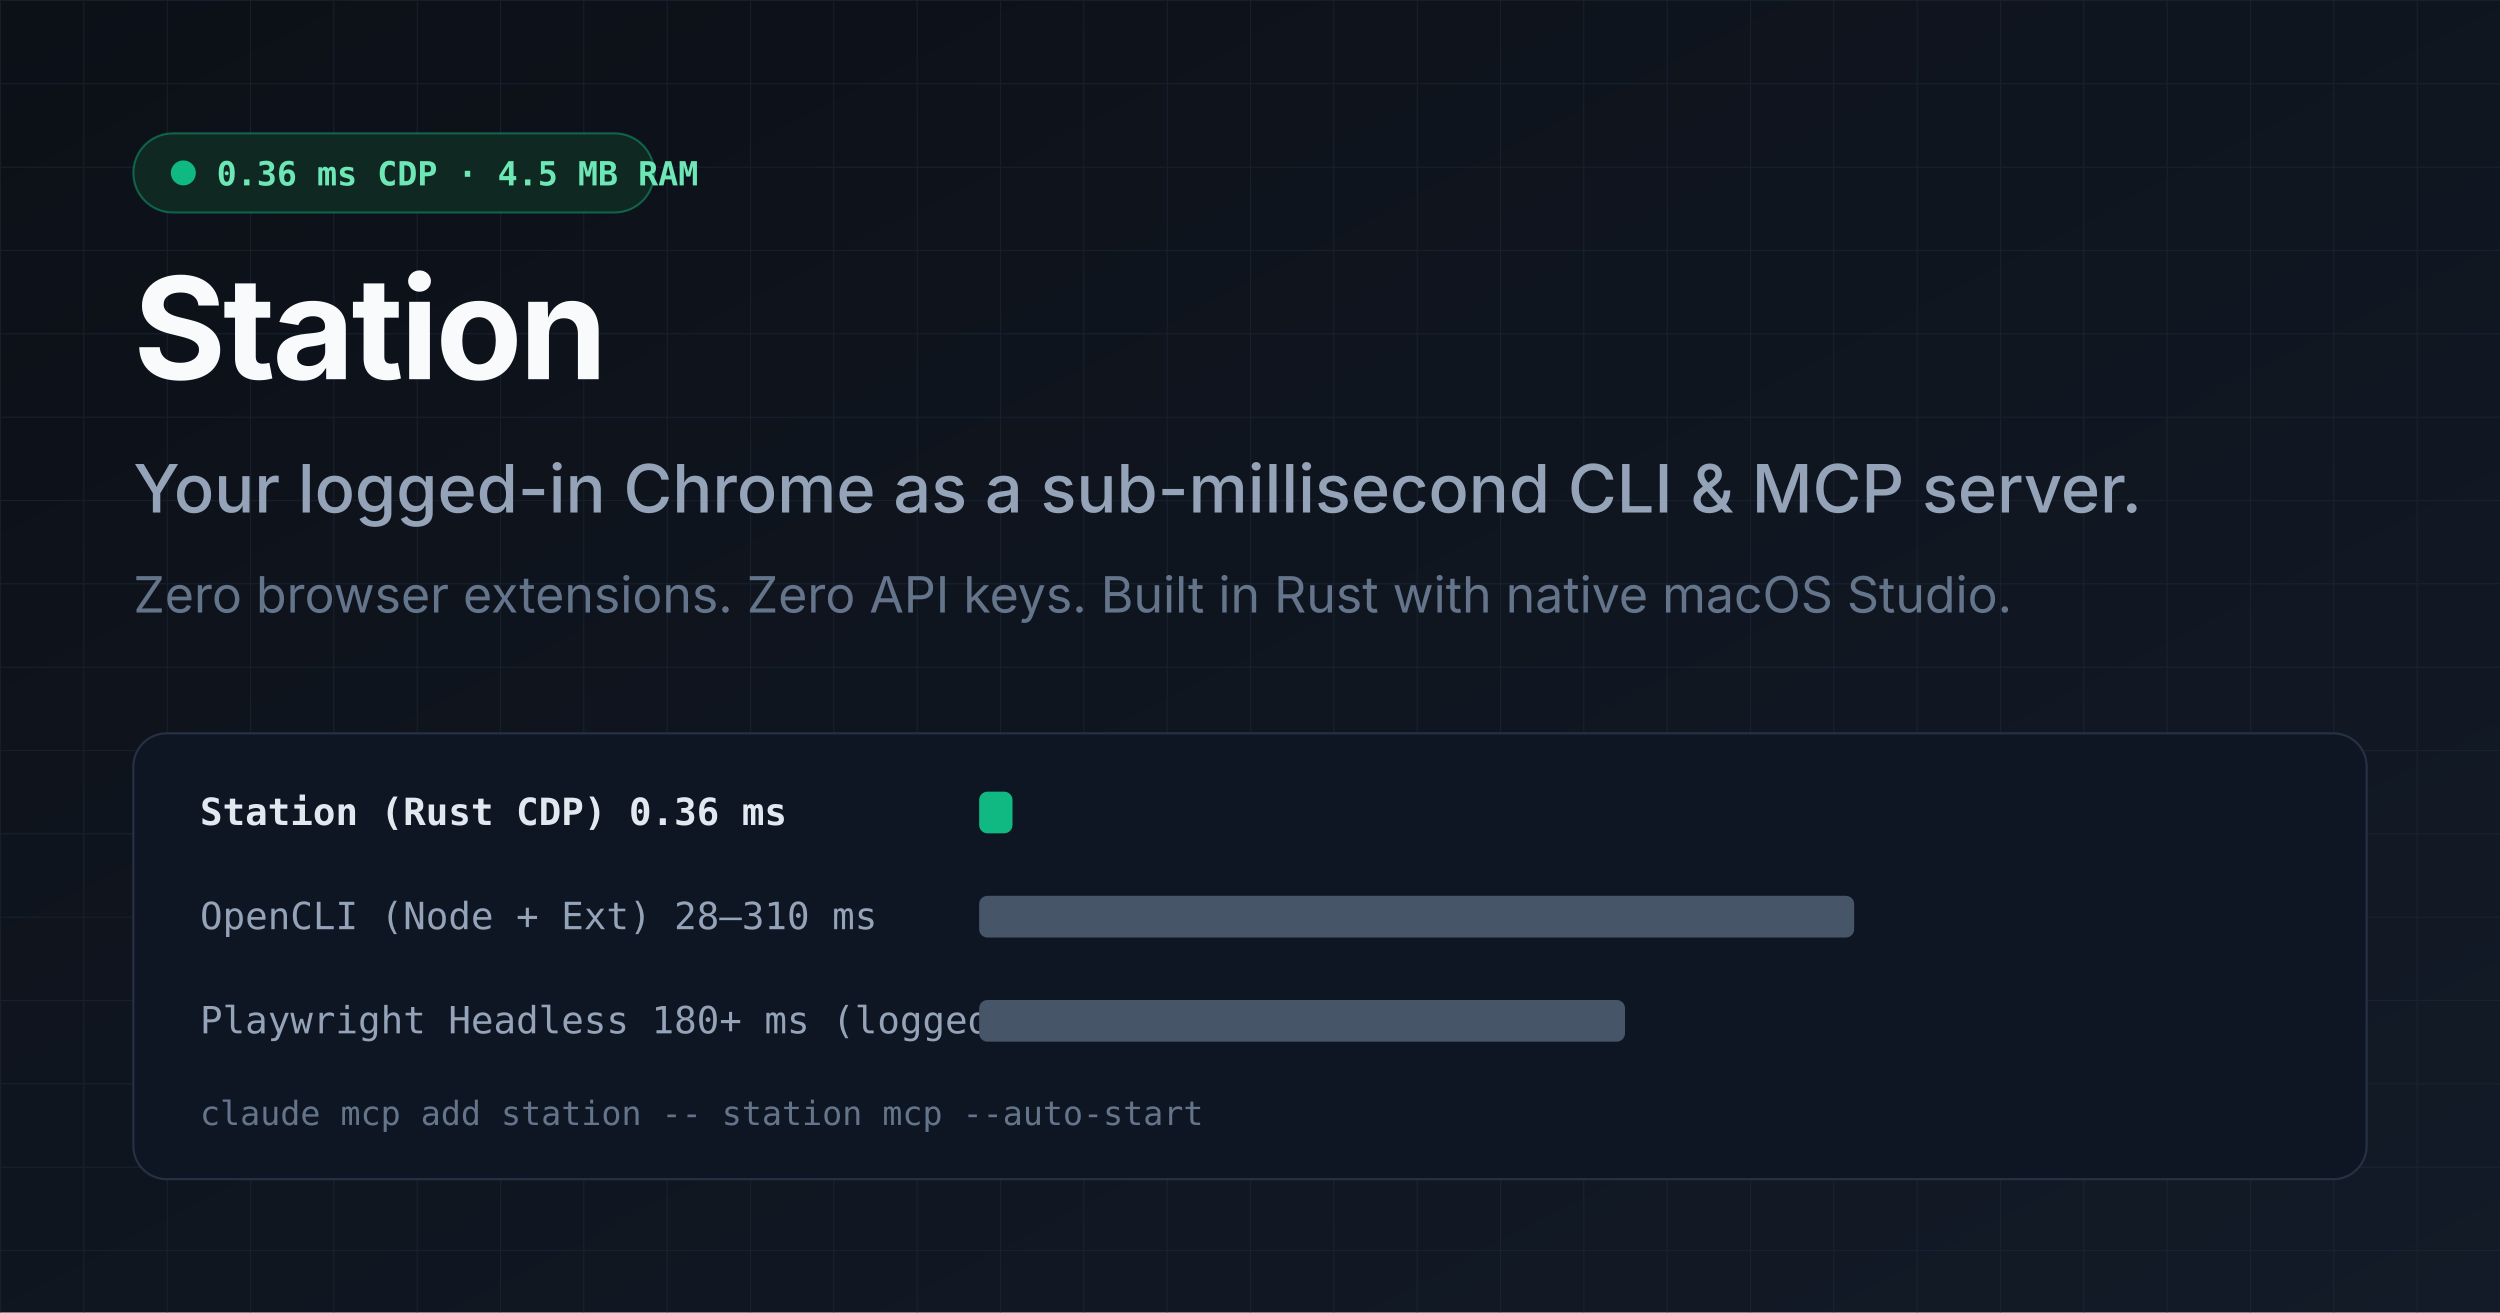
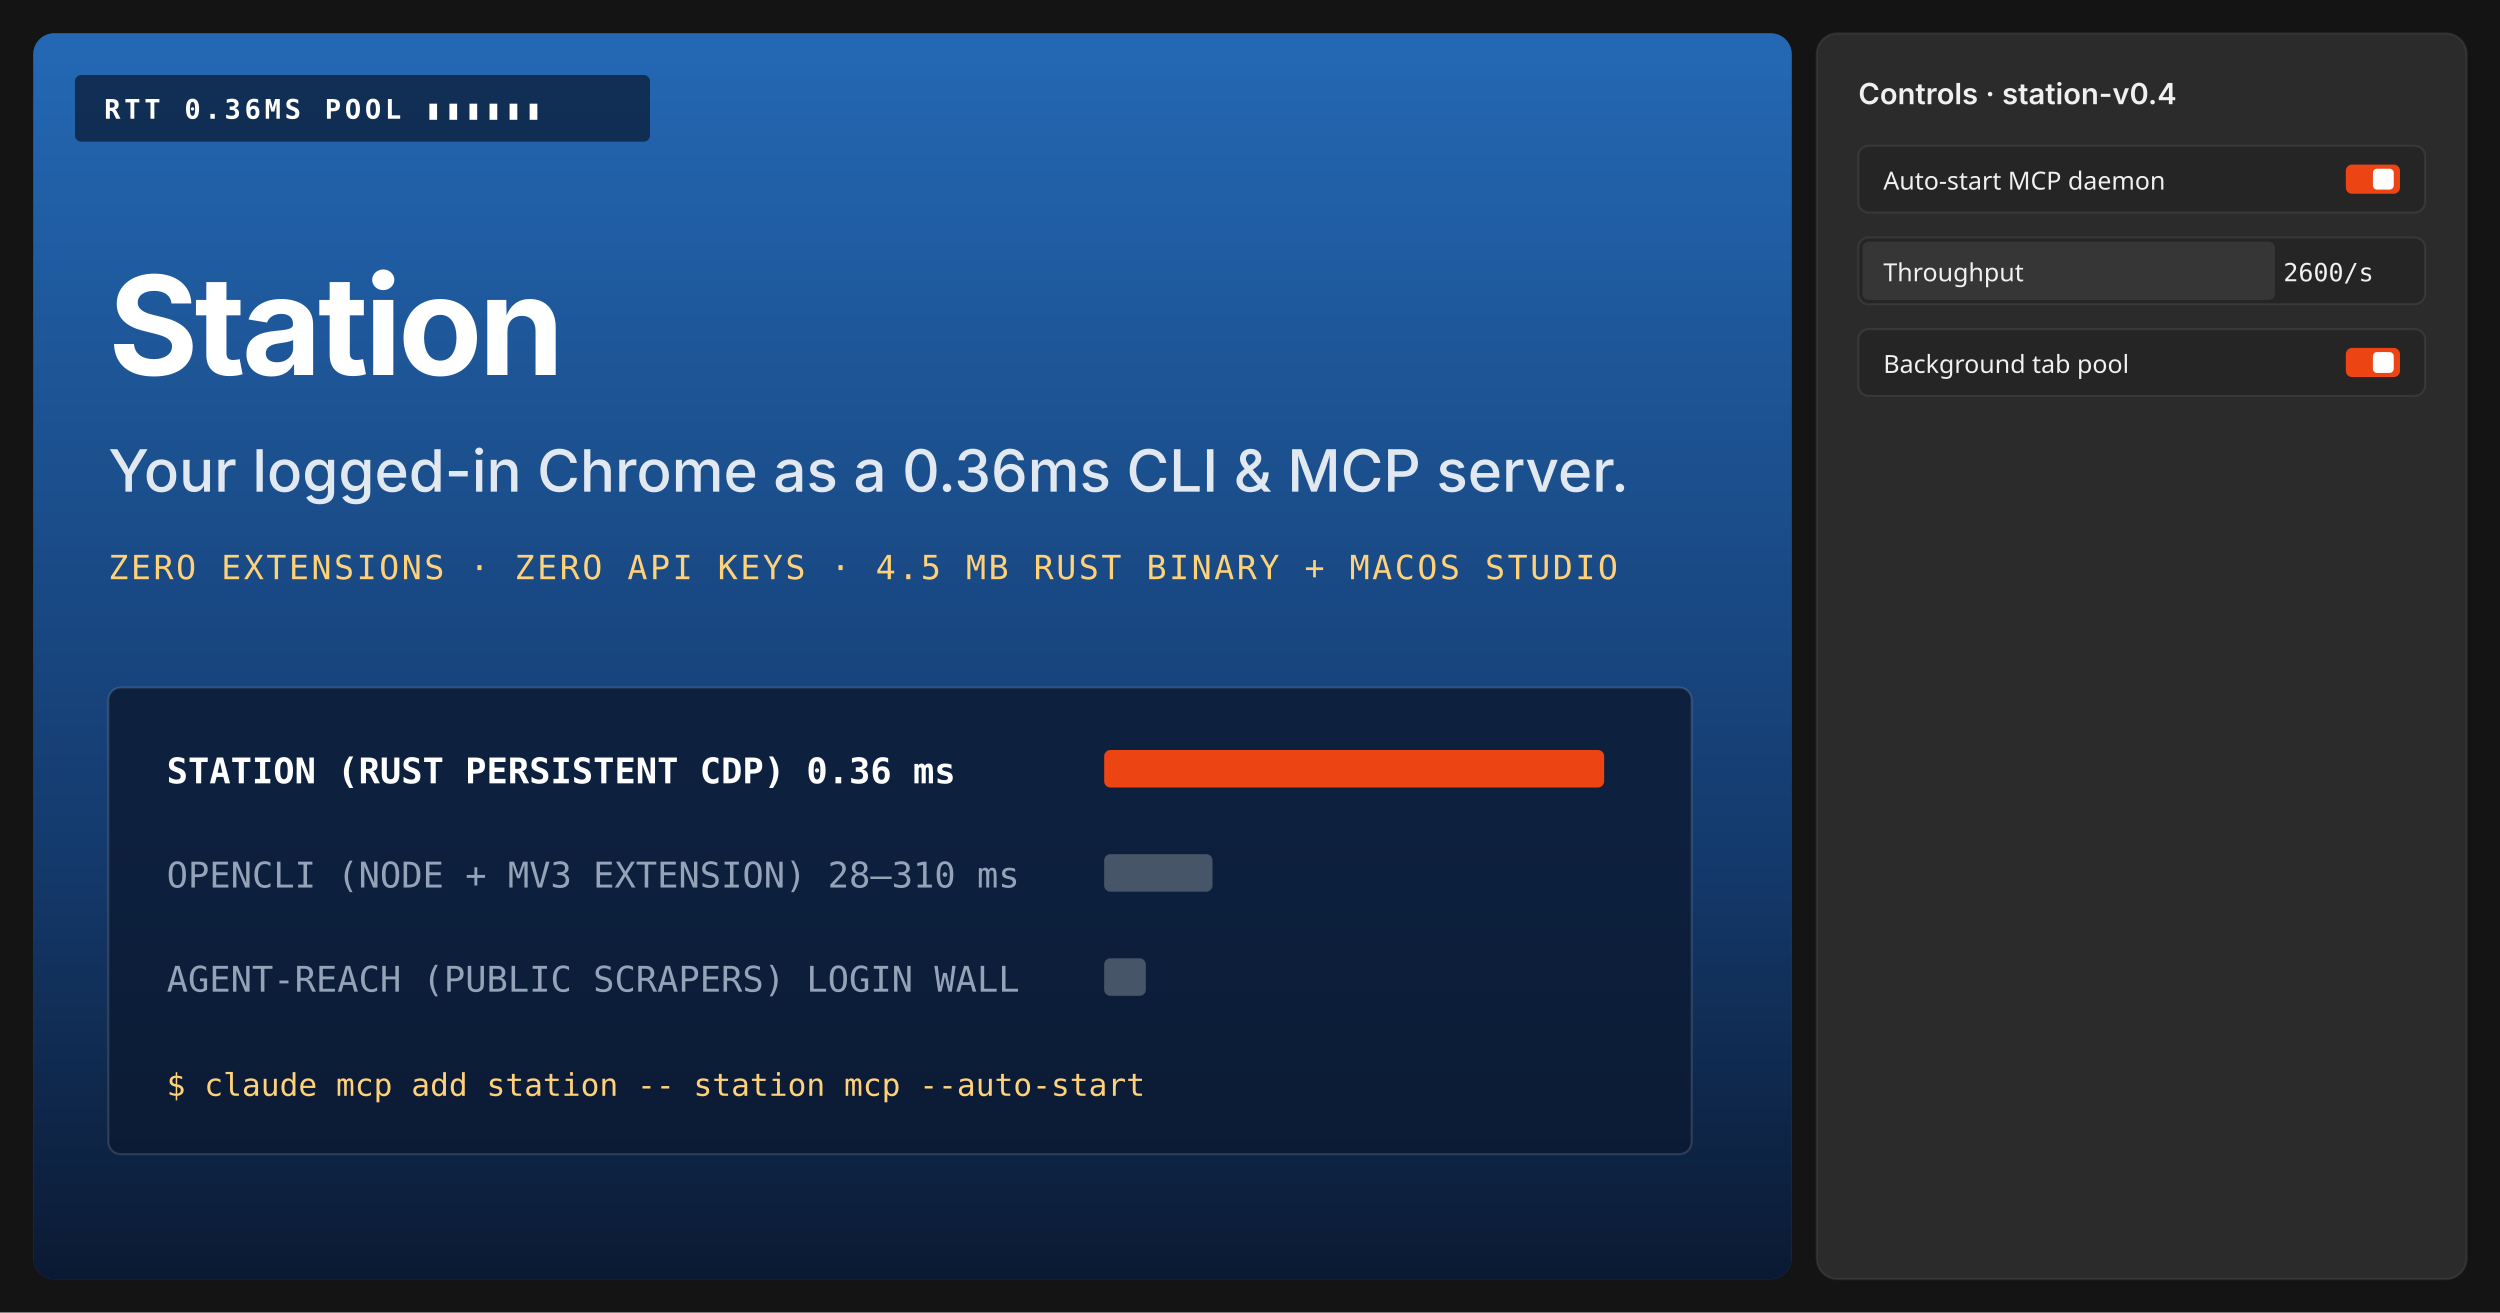
- <svg xmlns="http://www.w3.org/2000/svg" width="1200" height="630" viewBox="0 0 1200 630" role="img" aria-label="Station — 0.36ms Rust Browser Daemon &amp; Native MCP Server">
+ <svg xmlns="http://www.w3.org/2000/svg" width="1200" height="630" viewBox="0 0 1200 630" role="img" aria-label="Station — 0.36ms Rust Browser CLI &amp; Native MCP Workbench">
+   <rect width="1200" height="630" fill="#141414" />
+   <rect x="16" y="16" width="844" height="598" rx="10" fill="#184A8C" />
+   <rect x="16" y="16" width="844" height="598" rx="10" fill="url(#skyGrad)" />
+   <rect x="872" y="16" width="312" height="598" rx="10" fill="#2B2B2B" stroke="#F0F0F0" stroke-opacity="0.08" />
  <defs>
-     <linearGradient id="bg" x1="0" y1="0" x2="1" y2="1">
-       <stop offset="0%" stop-color="#0C1017" />
-       <stop offset="100%" stop-color="#131B28" />
+     <linearGradient id="skyGrad" x1="0" y1="0" x2="0" y2="1">
+       <stop offset="0%" stop-color="#2468B4" />
+       <stop offset="65%" stop-color="#143B6E" />
+       <stop offset="100%" stop-color="#0B1A33" />
    </linearGradient>
-     <pattern id="grid" width="40" height="40" patternUnits="userSpaceOnUse">
-       <path d="M 40 0 L 0 0 0 40" fill="none" stroke="#1E293B" stroke-width="1" />
-     </pattern>
  </defs>
-   <rect width="1200" height="630" fill="url(#bg)" />
-   <rect width="1200" height="630" fill="url(#grid)" opacity="0.55" />
-   <rect x="64" y="64" width="250" height="38" rx="19" fill="#0F2922" stroke="#10B981" stroke-opacity="0.45" />
-   <circle cx="88" cy="83" r="6" fill="#10B981" />
-   <text x="104" y="89" fill="#6EE7B7" font-family="ui-monospace, SFMono-Regular, Menlo, monospace" font-size="16" font-weight="600">0.36 ms CDP · 4.5 MB RAM</text>
-   <text x="64" y="182" fill="#F8FAFC" font-family="system-ui, -apple-system, sans-serif" font-size="68" font-weight="700" letter-spacing="-1.5">Station</text>
-   <text x="64" y="246" fill="#94A3B8" font-family="system-ui, -apple-system, sans-serif" font-size="32" font-weight="500">Your logged-in Chrome as a sub-millisecond CLI &amp; MCP server.</text>
-   <text x="64" y="294" fill="#64748B" font-family="system-ui, -apple-system, sans-serif" font-size="24">Zero browser extensions. Zero API keys. Built in Rust with native macOS Studio.</text>
-   <rect x="64" y="352" width="1072" height="214" rx="16" fill="#0F1623" stroke="#263244" />
-   <text x="96" y="396" fill="#E2E8F0" font-family="ui-monospace, SFMono-Regular, Menlo, monospace" font-size="18" font-weight="600">Station (Rust CDP)       0.36 ms</text>
-   <rect x="470" y="380" width="16" height="20" rx="4" fill="#10B981" />
-   <text x="96" y="446" fill="#94A3B8" font-family="ui-monospace, SFMono-Regular, Menlo, monospace" font-size="18">OpenCLI (Node + Ext)    28–310 ms</text>
-   <rect x="470" y="430" width="420" height="20" rx="4" fill="#475569" />
-   <text x="96" y="496" fill="#94A3B8" font-family="ui-monospace, SFMono-Regular, Menlo, monospace" font-size="18">Playwright Headless     180+ ms (logged out)</text>
-   <rect x="470" y="480" width="310" height="20" rx="4" fill="#475569" />
-   <text x="96" y="540" fill="#64748B" font-family="ui-monospace, SFMono-Regular, Menlo, monospace" font-size="16">claude mcp add station -- station mcp --auto-start</text>
+   <rect x="36" y="36" width="276" height="32" rx="3" fill="#0B1A33" fill-opacity="0.72" />
+   <text x="50" y="57" fill="#FFFFFF" font-family="ui-monospace, SFMono-Regular, Menlo, monospace" font-size="13" font-weight="600" letter-spacing="1.8">RTT 0.36MS  POOL ▮▮▮▮▮▮</text>
+   <text x="52" y="180" fill="#FFFFFF" font-family="system-ui, -apple-system, sans-serif" font-size="66" font-weight="700" letter-spacing="-1.8">Station</text>
+   <text x="52" y="236" fill="#E2E8F0" font-family="system-ui, -apple-system, sans-serif" font-size="28" font-weight="500">Your logged-in Chrome as a 0.36ms CLI &amp; MCP server.</text>
+   <text x="52" y="278" fill="#FFD27A" font-family="ui-monospace, SFMono-Regular, Menlo, monospace" font-size="16" letter-spacing="1.2">ZERO EXTENSIONS · ZERO API KEYS · 4.5 MB RUST BINARY + MACOS STUDIO</text>
+   <rect x="52" y="330" width="760" height="224" rx="6" fill="#0B1A33" fill-opacity="0.82" stroke="#FFFFFF" stroke-opacity="0.14" />
+   <text x="80" y="376" fill="#FFFFFF" font-family="ui-monospace, SFMono-Regular, Menlo, monospace" font-size="17" font-weight="600">STATION (RUST PERSISTENT CDP)    0.36 ms</text>
+   <rect x="530" y="360" width="240" height="18" rx="3" fill="#EC4412" />
+   <text x="80" y="426" fill="#94A3B8" font-family="ui-monospace, SFMono-Regular, Menlo, monospace" font-size="17">OPENCLI (NODE + MV3 EXTENSION)  28–310 ms</text>
+   <rect x="530" y="410" width="52" height="18" rx="3" fill="#475569" />
+   <text x="80" y="476" fill="#94A3B8" font-family="ui-monospace, SFMono-Regular, Menlo, monospace" font-size="17">AGENT-REACH (PUBLIC SCRAPERS)   LOGIN WALL</text>
+   <rect x="530" y="460" width="20" height="18" rx="3" fill="#475569" />
+   <text x="80" y="526" fill="#FFD27A" font-family="ui-monospace, SFMono-Regular, Menlo, monospace" font-size="15">$ claude mcp add station -- station mcp --auto-start</text>
+   <text x="892" y="50" fill="#F0F0F0" font-family="system-ui, -apple-system, sans-serif" font-size="14" font-weight="600">Controls · station-v0.4</text>
+   <rect x="892" y="70" width="272" height="32" rx="5" fill="#252525" stroke="#F0F0F0" stroke-opacity="0.08" />
+   <text x="904" y="91" fill="#F0F0F0" font-family="system-ui, sans-serif" font-size="12">Auto-start MCP daemon</text>
+   <rect x="1126" y="79" width="26" height="14" rx="3" fill="#EC4412" />
+   <rect x="1139" y="81" width="10" height="10" rx="2" fill="#FFFFFF" />
+   <rect x="892" y="114" width="272" height="32" rx="5" fill="#252525" stroke="#F0F0F0" stroke-opacity="0.08" />
+   <rect x="894" y="116" width="198" height="28" rx="3" fill="#FFFFFF" fill-opacity="0.08" />
+   <text x="904" y="135" fill="#F0F0F0" font-family="system-ui, sans-serif" font-size="12">Throughput</text>
+   <text x="1096" y="135" fill="#F0F0F0" font-family="ui-monospace, monospace" font-size="12">2600/s</text>
+   <rect x="892" y="158" width="272" height="32" rx="5" fill="#252525" stroke="#F0F0F0" stroke-opacity="0.08" />
+   <text x="904" y="179" fill="#F0F0F0" font-family="system-ui, sans-serif" font-size="12">Background tab pool</text>
+   <rect x="1126" y="167" width="26" height="14" rx="3" fill="#EC4412" />
+   <rect x="1139" y="169" width="10" height="10" rx="2" fill="#FFFFFF" />
</svg>
